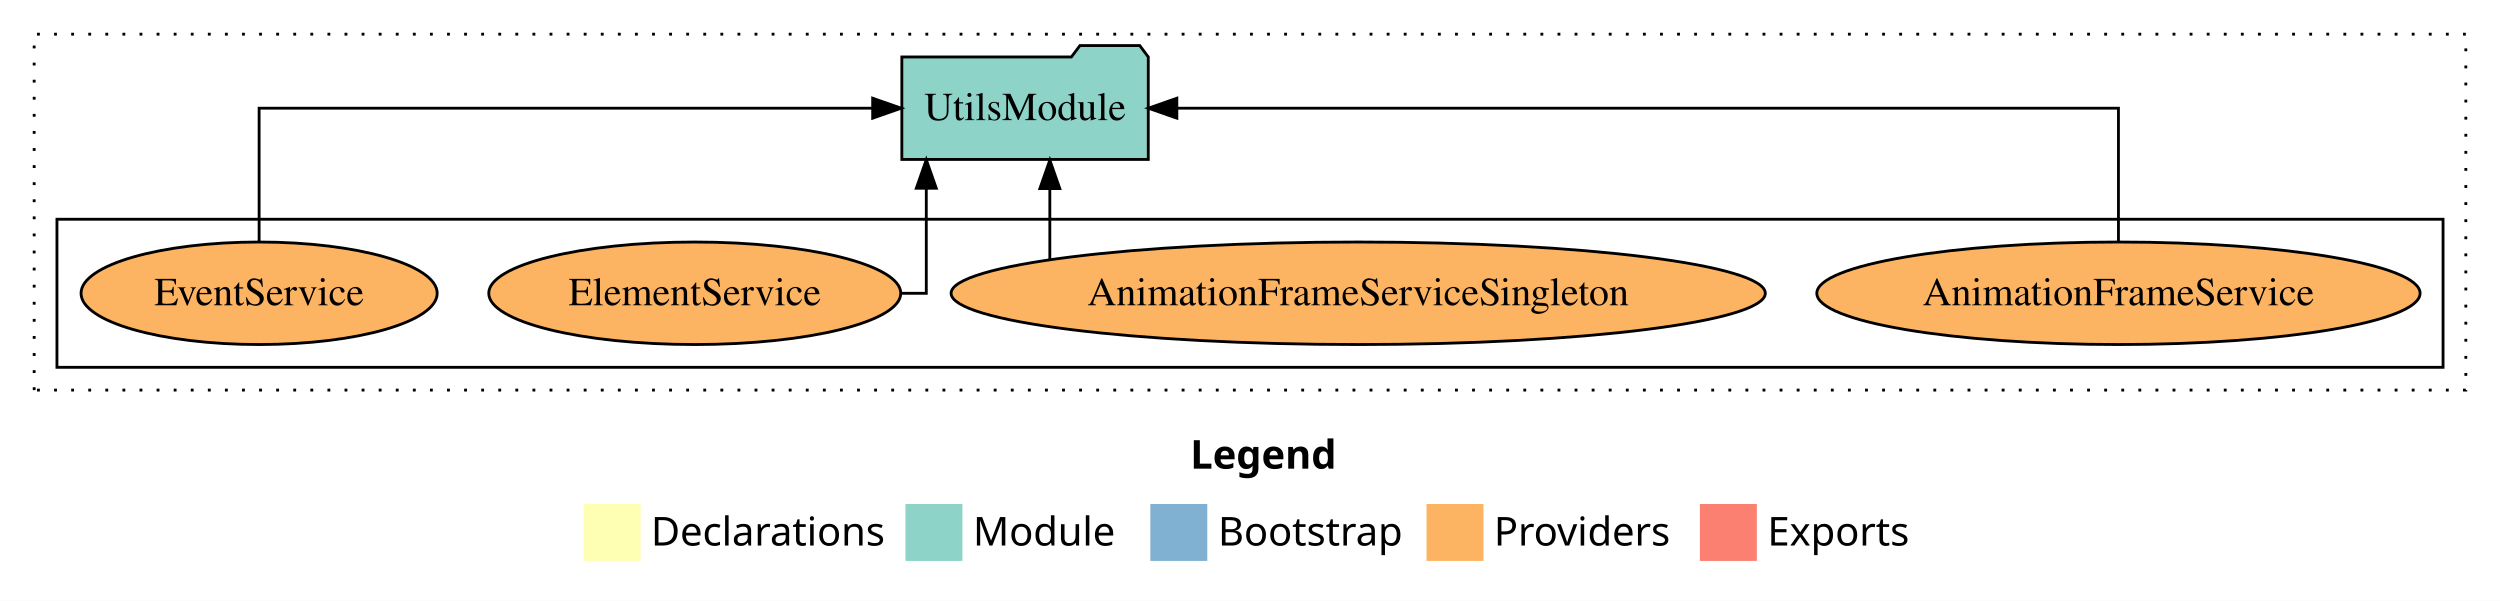
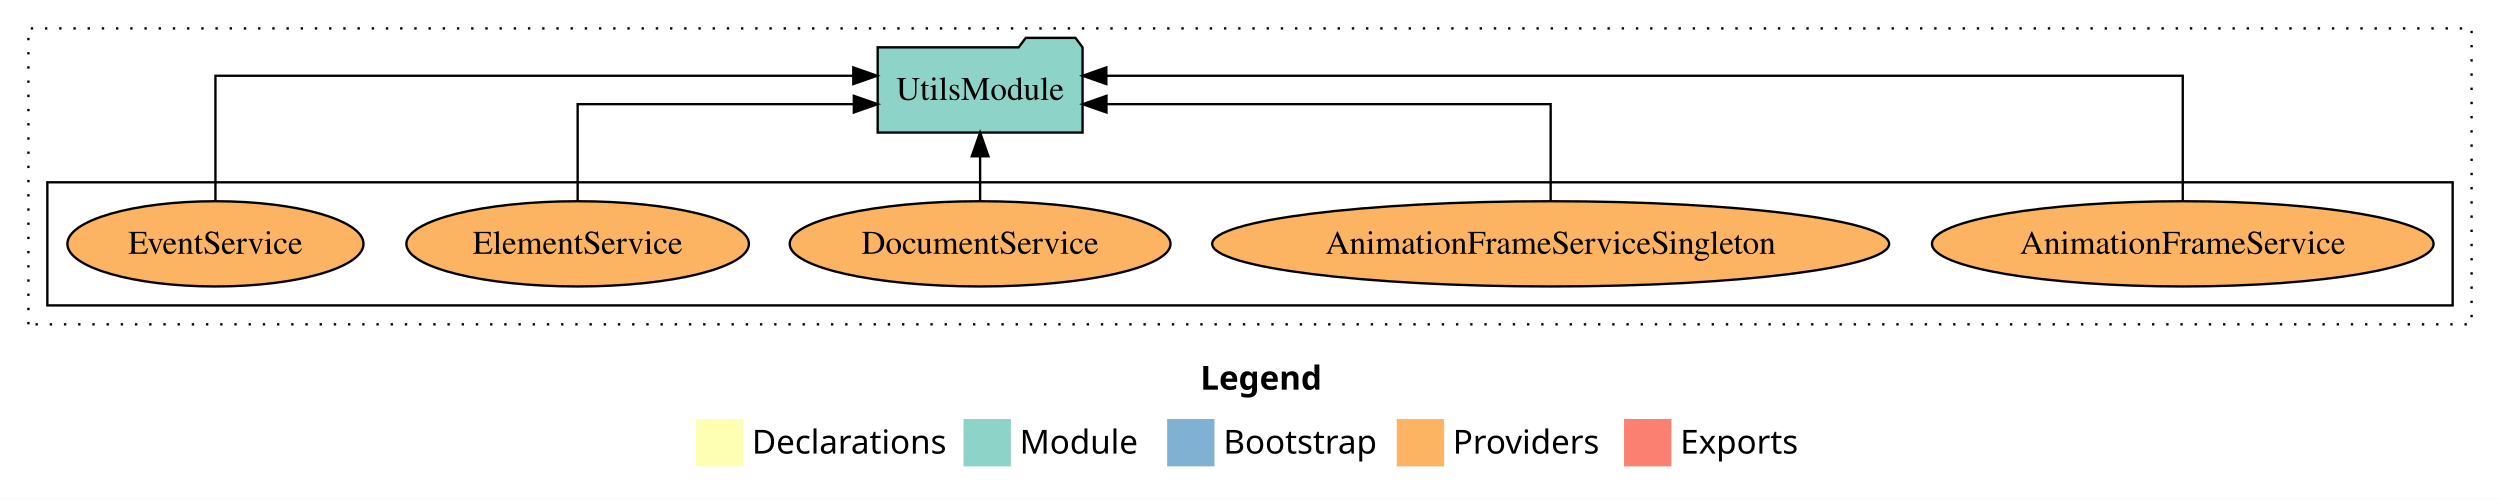
- <svg xmlns="http://www.w3.org/2000/svg" width="878pt" height="211pt" viewBox="0.00 0.00 878.00 211.00">
+ <svg xmlns="http://www.w3.org/2000/svg" width="1056pt" height="211pt" viewBox="0.00 0.00 1056.00 211.00">
  <g id="graph0" class="graph" transform="scale(1 1) rotate(0) translate(4 207)">
-     <polygon fill="#ffffff" stroke="transparent" points="-4,4 -4,-207 874,-207 874,4 -4,4" />
-     <text text-anchor="start" x="414.009" y="-42.4" font-family="sans-serif" font-weight="bold" font-size="14.00" fill="#000000">Legend</text>
-     <polygon fill="#ffffb3" stroke="transparent" points="201,-10 201,-30 221,-30 221,-10 201,-10" />
-     <text text-anchor="start" x="224.629" y="-15.4" font-family="sans-serif" font-size="14.00" fill="#000000">  Declarations</text>
-     <polygon fill="#8dd3c7" stroke="transparent" points="314,-10 314,-30 334,-30 334,-10 314,-10" />
-     <text text-anchor="start" x="337.725" y="-15.4" font-family="sans-serif" font-size="14.00" fill="#000000">  Module</text>
-     <polygon fill="#80b1d3" stroke="transparent" points="400,-10 400,-30 420,-30 420,-10 400,-10" />
-     <text text-anchor="start" x="423.781" y="-15.4" font-family="sans-serif" font-size="14.00" fill="#000000">  Bootstrap</text>
-     <polygon fill="#fdb462" stroke="transparent" points="497,-10 497,-30 517,-30 517,-10 497,-10" />
-     <text text-anchor="start" x="520.673" y="-15.4" font-family="sans-serif" font-size="14.00" fill="#000000">  Providers</text>
-     <polygon fill="#fb8072" stroke="transparent" points="593,-10 593,-30 613,-30 613,-10 593,-10" />
-     <text text-anchor="start" x="616.726" y="-15.4" font-family="sans-serif" font-size="14.00" fill="#000000">  Exports</text>
+     <polygon fill="#ffffff" stroke="transparent" points="-4,4 -4,-207 1052,-207 1052,4 -4,4" />
+     <text text-anchor="start" x="503.009" y="-42.4" font-family="sans-serif" font-weight="bold" font-size="14.00" fill="#000000">Legend</text>
+     <polygon fill="#ffffb3" stroke="transparent" points="290,-10 290,-30 310,-30 310,-10 290,-10" />
+     <text text-anchor="start" x="313.629" y="-15.4" font-family="sans-serif" font-size="14.00" fill="#000000">  Declarations</text>
+     <polygon fill="#8dd3c7" stroke="transparent" points="403,-10 403,-30 423,-30 423,-10 403,-10" />
+     <text text-anchor="start" x="426.725" y="-15.4" font-family="sans-serif" font-size="14.00" fill="#000000">  Module</text>
+     <polygon fill="#80b1d3" stroke="transparent" points="489,-10 489,-30 509,-30 509,-10 489,-10" />
+     <text text-anchor="start" x="512.781" y="-15.4" font-family="sans-serif" font-size="14.00" fill="#000000">  Bootstrap</text>
+     <polygon fill="#fdb462" stroke="transparent" points="586,-10 586,-30 606,-30 606,-10 586,-10" />
+     <text text-anchor="start" x="609.673" y="-15.4" font-family="sans-serif" font-size="14.00" fill="#000000">  Providers</text>
+     <polygon fill="#fb8072" stroke="transparent" points="682,-10 682,-30 702,-30 702,-10 682,-10" />
+     <text text-anchor="start" x="705.726" y="-15.4" font-family="sans-serif" font-size="14.00" fill="#000000">  Exports</text>
    <g id="clust1" class="cluster">
-       <polygon fill="none" stroke="#000000" stroke-dasharray="1,5" points="8,-70 8,-195 862,-195 862,-70 8,-70" />
+       <polygon fill="none" stroke="#000000" stroke-dasharray="1,5" points="8,-70 8,-195 1040,-195 1040,-70 8,-70" />
    </g>
    <g id="clust6" class="cluster">
-       <polygon fill="none" stroke="#000000" points="16,-78 16,-130 854,-130 854,-78 16,-78" />
+       <polygon fill="none" stroke="#000000" points="16,-78 16,-130 1032,-130 1032,-78 16,-78" />
    </g>
    <g id="node1" class="node">
-       <ellipse fill="#fdb462" stroke="#000000" cx="740" cy="-104" rx="105.934" ry="18" />
-       <text text-anchor="middle" x="740" y="-99.8" font-family="Times,serif" font-size="14.00" fill="#000000">AnimationFrameService</text>
+       <ellipse fill="#fdb462" stroke="#000000" cx="918" cy="-104" rx="105.934" ry="18" />
+       <text text-anchor="middle" x="918" y="-99.8" font-family="Times,serif" font-size="14.00" fill="#000000">AnimationFrameService</text>
    </g>
-     <g id="node5" class="node">
-       <polygon fill="#8dd3c7" stroke="#000000" points="399.273,-187 396.273,-191 375.273,-191 372.273,-187 312.727,-187 312.727,-151 399.273,-151 399.273,-187" />
-       <text text-anchor="middle" x="356" y="-164.8" font-family="Times,serif" font-size="14.00" fill="#000000">UtilsModule</text>
+     <g id="node6" class="node">
+       <polygon fill="#8dd3c7" stroke="#000000" points="453.273,-187 450.273,-191 429.273,-191 426.273,-187 366.727,-187 366.727,-151 453.273,-151 453.273,-187" />
+       <text text-anchor="middle" x="410" y="-164.8" font-family="Times,serif" font-size="14.00" fill="#000000">UtilsModule</text>
    </g>
    <g id="edge1" class="edge">
-       <path fill="none" stroke="#000000" d="M740,-122.106C740,-141.339 740,-169 740,-169 740,-169 409.303,-169 409.303,-169" />
-       <polygon fill="#000000" stroke="#000000" points="409.303,-165.5 399.303,-169 409.303,-172.5 409.303,-165.5" />
+       <path fill="none" stroke="#000000" d="M918,-122.284C918,-143.321 918,-175 918,-175 918,-175 463.312,-175 463.312,-175" />
+       <polygon fill="#000000" stroke="#000000" points="463.312,-171.5 453.312,-175 463.312,-178.5 463.312,-171.5" />
    </g>
    <g id="node2" class="node">
-       <ellipse fill="#fdb462" stroke="#000000" cx="473" cy="-104" rx="142.974" ry="18" />
-       <text text-anchor="middle" x="473" y="-99.8" font-family="Times,serif" font-size="14.00" fill="#000000">AnimationFrameServiceSingleton</text>
+       <ellipse fill="#fdb462" stroke="#000000" cx="651" cy="-104" rx="142.974" ry="18" />
+       <text text-anchor="middle" x="651" y="-99.8" font-family="Times,serif" font-size="14.00" fill="#000000">AnimationFrameServiceSingleton</text>
    </g>
    <g id="edge2" class="edge">
-       <path fill="none" stroke="#000000" d="M364.7,-115.922C364.7,-115.922 364.7,-140.767 364.7,-140.767" />
-       <polygon fill="#000000" stroke="#000000" points="361.2,-140.767 364.7,-150.767 368.2,-140.767 361.2,-140.767" />
+       <path fill="none" stroke="#000000" d="M651,-122.022C651,-139.373 651,-163 651,-163 651,-163 463.364,-163 463.364,-163" />
+       <polygon fill="#000000" stroke="#000000" points="463.364,-159.5 453.364,-163 463.364,-166.5 463.364,-159.5" />
    </g>
    <g id="node3" class="node">
+       <ellipse fill="#fdb462" stroke="#000000" cx="410" cy="-104" rx="80.436" ry="18" />
+       <text text-anchor="middle" x="410" y="-99.8" font-family="Times,serif" font-size="14.00" fill="#000000">DocumentService</text>
+     </g>
+     <g id="edge3" class="edge">
+       <path fill="none" stroke="#000000" d="M410,-122.106C410,-122.106 410,-140.991 410,-140.991" />
+       <polygon fill="#000000" stroke="#000000" points="406.5,-140.991 410,-150.991 413.5,-140.991 406.5,-140.991" />
+     </g>
+     <g id="node4" class="node">
      <ellipse fill="#fdb462" stroke="#000000" cx="240" cy="-104" rx="72.346" ry="18" />
      <text text-anchor="middle" x="240" y="-99.8" font-family="Times,serif" font-size="14.00" fill="#000000">ElementService</text>
    </g>
-     <g id="edge3" class="edge">
-       <path fill="none" stroke="#000000" d="M312.301,-104C317.828,-104 321.313,-104 321.313,-104 321.313,-104 321.313,-140.894 321.313,-140.894" />
-       <polygon fill="#000000" stroke="#000000" points="317.813,-140.894 321.313,-150.894 324.813,-140.894 317.813,-140.894" />
+     <g id="edge4" class="edge">
+       <path fill="none" stroke="#000000" d="M240,-122.022C240,-139.373 240,-163 240,-163 240,-163 356.662,-163 356.662,-163" />
+       <polygon fill="#000000" stroke="#000000" points="356.662,-166.5 366.662,-163 356.662,-159.5 356.662,-166.5" />
    </g>
-     <g id="node4" class="node">
+     <g id="node5" class="node">
      <ellipse fill="#fdb462" stroke="#000000" cx="87" cy="-104" rx="62.537" ry="18" />
      <text text-anchor="middle" x="87" y="-99.8" font-family="Times,serif" font-size="14.00" fill="#000000">EventService</text>
    </g>
-     <g id="edge4" class="edge">
-       <path fill="none" stroke="#000000" d="M87,-122.106C87,-141.339 87,-169 87,-169 87,-169 302.481,-169 302.481,-169" />
-       <polygon fill="#000000" stroke="#000000" points="302.482,-172.5 312.481,-169 302.481,-165.5 302.482,-172.5" />
+     <g id="edge5" class="edge">
+       <path fill="none" stroke="#000000" d="M87,-122.284C87,-143.321 87,-175 87,-175 87,-175 356.439,-175 356.439,-175" />
+       <polygon fill="#000000" stroke="#000000" points="356.439,-178.5 366.439,-175 356.439,-171.5 356.439,-178.5" />
    </g>
  </g>
</svg>
